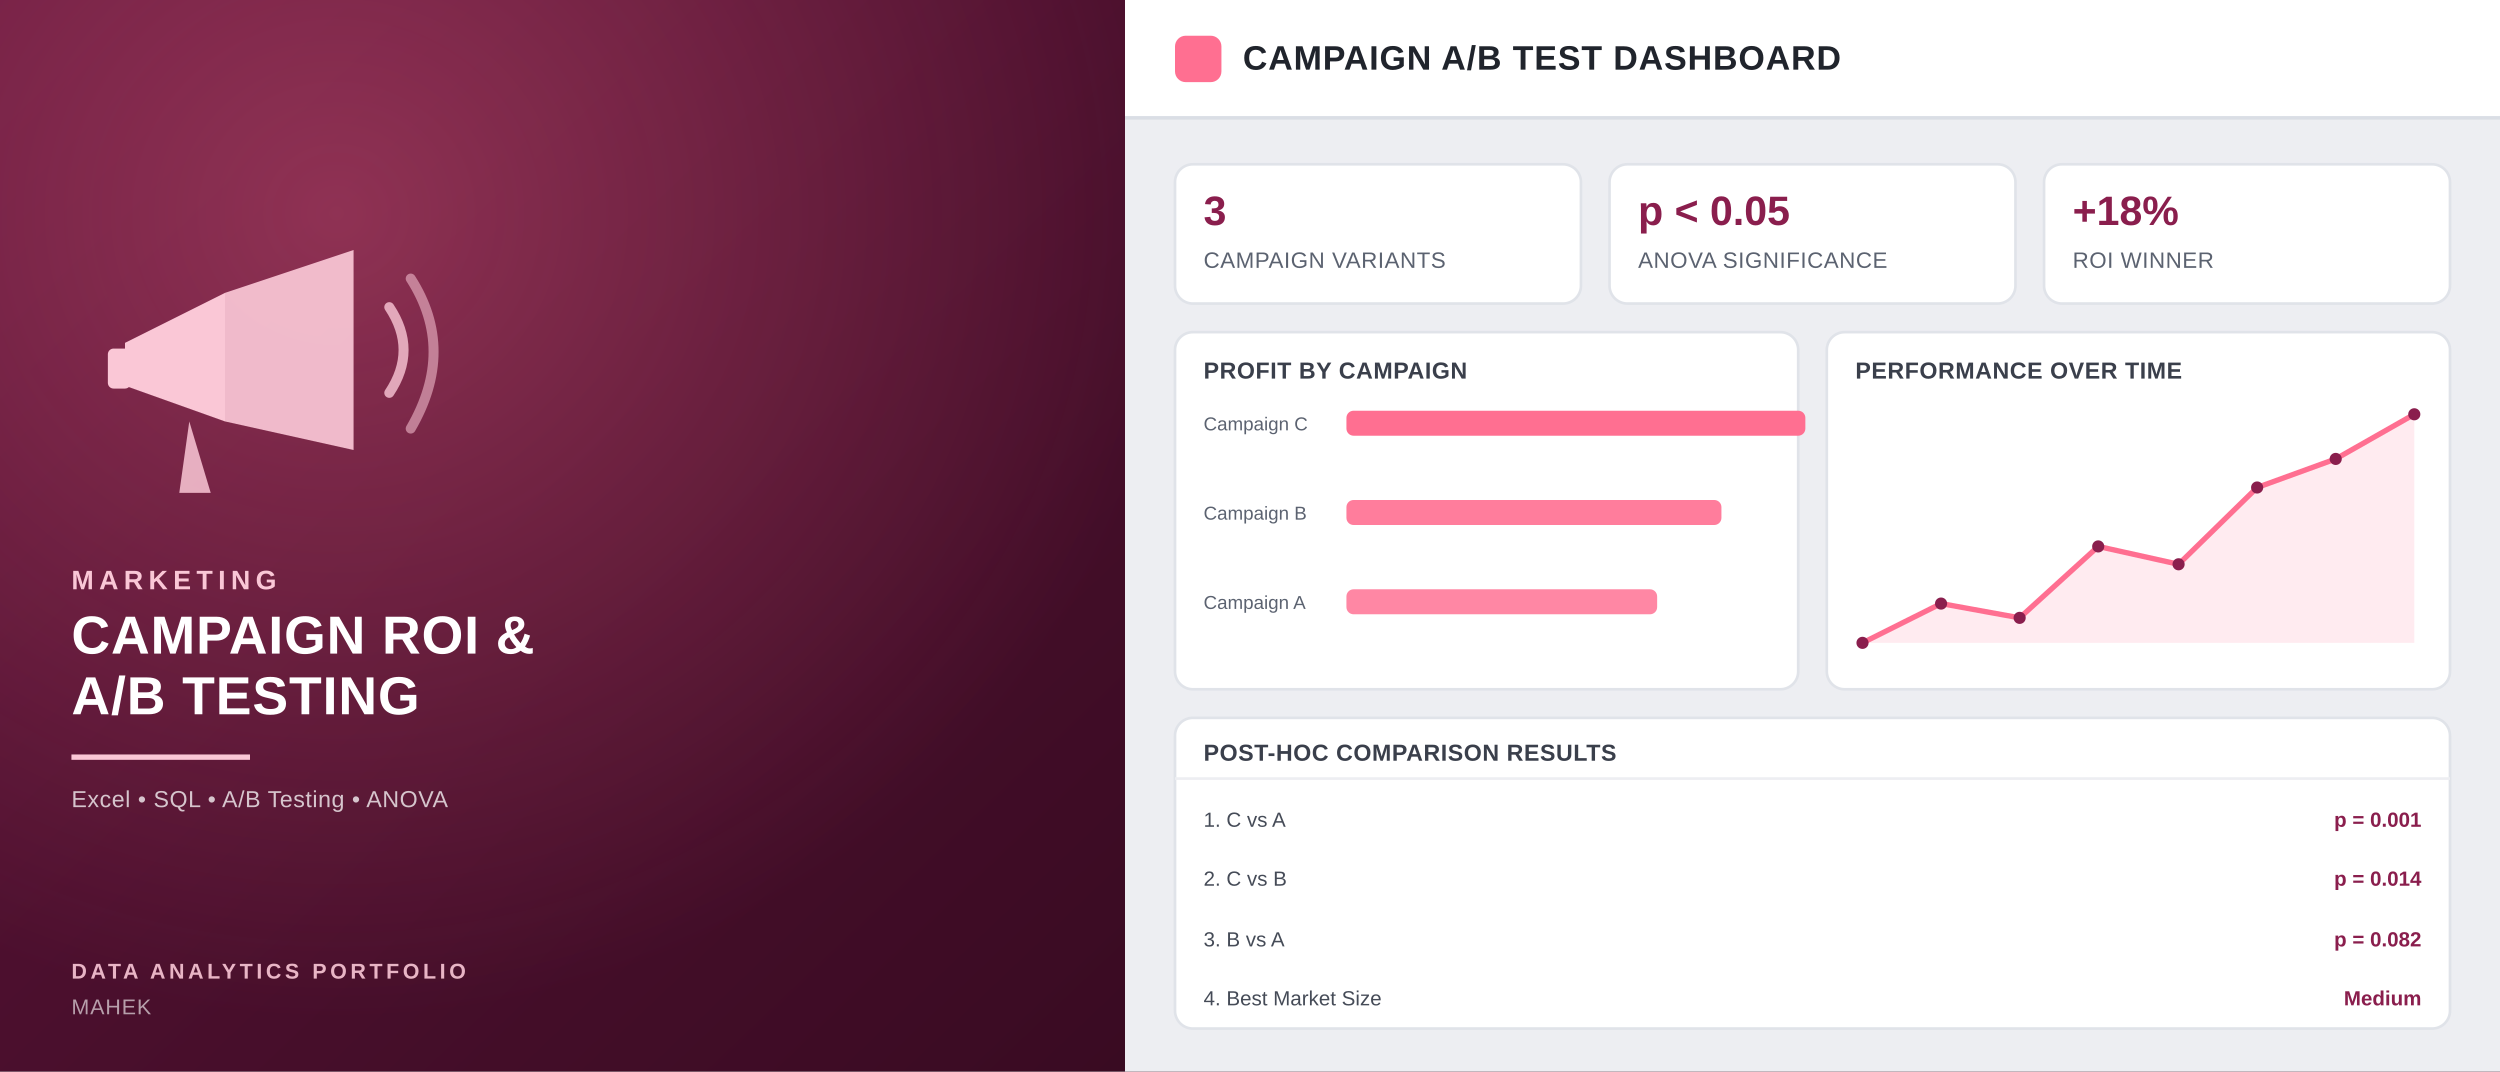
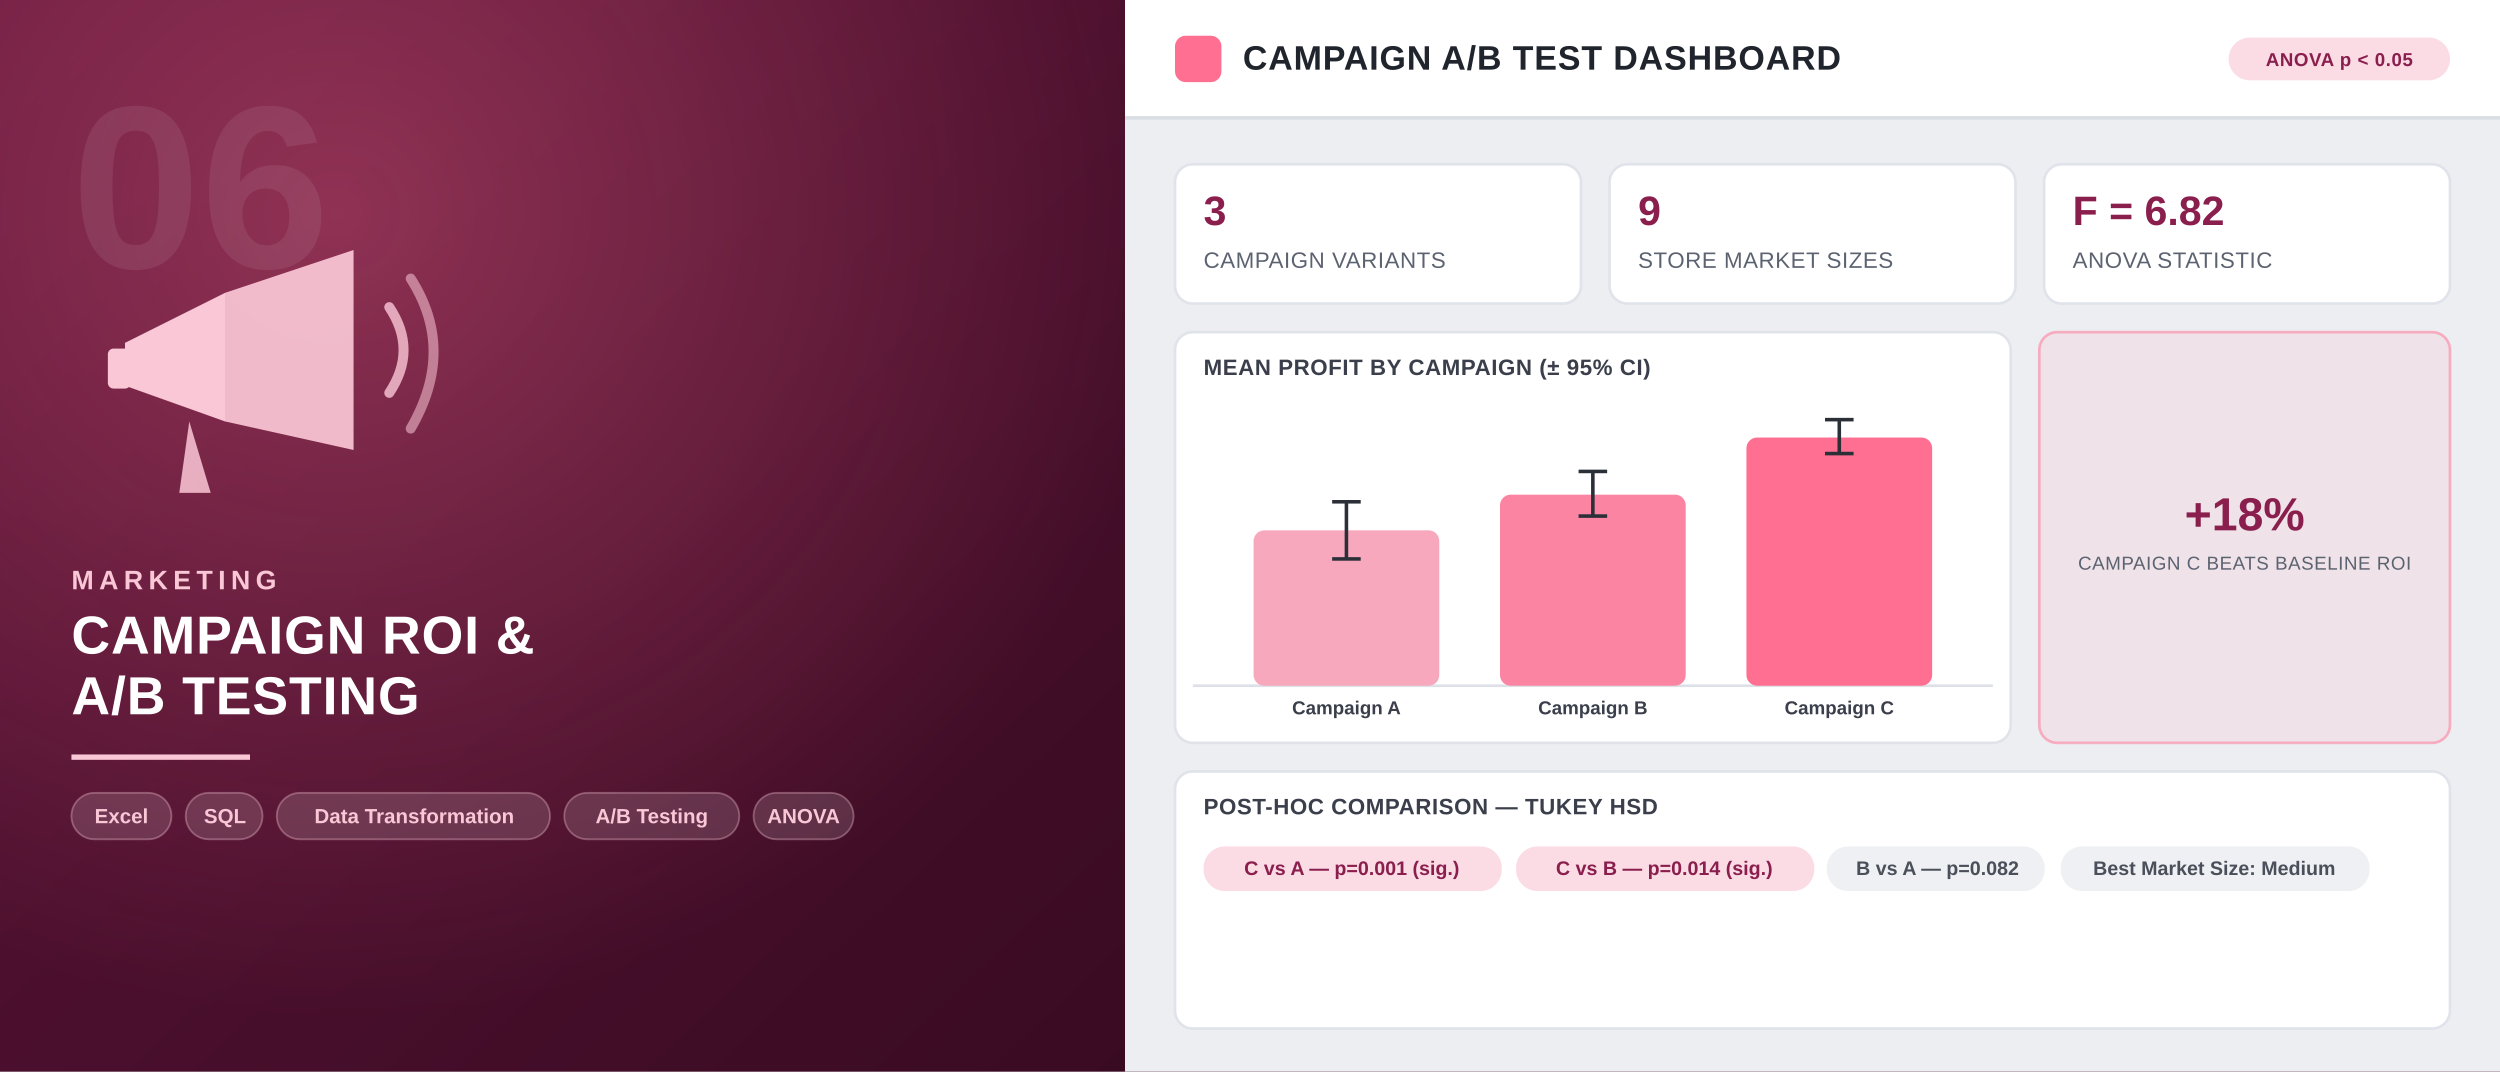
<svg xmlns="http://www.w3.org/2000/svg" viewBox="0 0 1400 600" font-family="Arial, Helvetica, sans-serif">
  <defs>
-     <linearGradient id="leftGrad" x1="0%" y1="0%" x2="100%" y2="100%">
+     <linearGradient id="leftGrad06" x1="0%" y1="0%" x2="100%" y2="100%">
      <stop offset="0%" stop-color="#5C1338" />
      <stop offset="100%" stop-color="#390B22" />
    </linearGradient>
-     <radialGradient id="glow" cx="30%" cy="20%" r="75%">
+     <radialGradient id="glow06" cx="30%" cy="20%" r="75%">
      <stop offset="0%" stop-color="#FF6F91" stop-opacity="0.35" />
      <stop offset="100%" stop-color="#FF6F91" stop-opacity="0" />
    </radialGradient>
  </defs>
  <rect x="0" y="0" width="1400" height="600" fill="#390B22" />
-   <rect x="0" y="0" width="630" height="600" fill="url(#leftGrad)" />
-   <rect x="0" y="0" width="630" height="600" fill="url(#glow)" />
+   <rect x="0" y="0" width="630" height="600" fill="url(#leftGrad06)" />
+   <rect x="0" y="0" width="630" height="600" fill="url(#glow06)" />
+   <text x="40" y="150" font-size="130" font-weight="800" fill="#FFFFFF" opacity="0.08">06</text>
  <g transform="translate(150,200) scale(0.8)">
    <g>
      <path d="M -100 -10 L -30 -45 L -30 45 L -100 20 Z" fill="#FAC7D6" />
      <path d="M -30 -45 L 60 -75 L 60 65 L -30 45 Z" fill="#FAC7D6" opacity="0.92" />
      <rect x="-112" y="-6" width="16" height="28" rx="4" fill="#FAC7D6" />
      <path d="M -55 45 L -40 95 L -62 95 Z" fill="#FAC7D6" opacity="0.85" />
      <path d="M 85 -35 Q 105 -5 85 25" fill="none" stroke="#FAC7D6" stroke-width="7" stroke-linecap="round" opacity="0.8" />
      <path d="M 100 -55 Q 132 -5 100 50" fill="none" stroke="#FAC7D6" stroke-width="7" stroke-linecap="round" opacity="0.55" />
    </g>
  </g>
  <text x="40" y="330" font-size="15" font-weight="700" letter-spacing="3" fill="#FAC7D6">MARKETING</text>
  <text x="40" y="366" font-size="30" font-weight="800" fill="#FFFFFF" letter-spacing="0.5">CAMPAIGN ROI &amp;</text>
  <text x="40" y="400" font-size="30" font-weight="800" fill="#FFFFFF" letter-spacing="0.5">A/B TESTING</text>
  <line x1="40" y1="424" x2="140" y2="424" stroke="#FAC7D6" stroke-width="3" />
-   <text x="40" y="452" font-size="13" fill="#FFFFFF" opacity="0.75" letter-spacing="0.3">Excel   •   SQL   •   A/B Testing   •   ANOVA</text>
-   <text x="40" y="548" font-size="12" font-weight="700" letter-spacing="2" fill="#FAC7D6" opacity="0.9">DATA ANALYTICS PORTFOLIO</text>
-   <text x="40" y="568" font-size="12" fill="#FFFFFF" opacity="0.6" letter-spacing="0.5">MAHEK</text>
+   <rect x="40" y="444" width="56" height="26" rx="13" fill="#FFFFFF" fill-opacity="0.14" stroke="#FAC7D6" stroke-opacity="0.35" stroke-width="1" />
+   <text x="68" y="461" font-family="Arial, Helvetica, sans-serif" font-size="11.5" font-weight="700" fill="#FAC7D6" text-anchor="middle">Excel</text>
+   <rect x="104" y="444" width="43" height="26" rx="13" fill="#FFFFFF" fill-opacity="0.14" stroke="#FAC7D6" stroke-opacity="0.35" stroke-width="1" />
+   <text x="126" y="461" font-family="Arial, Helvetica, sans-serif" font-size="11.5" font-weight="700" fill="#FAC7D6" text-anchor="middle">SQL</text>
+   <rect x="155" y="444" width="153" height="26" rx="13" fill="#FFFFFF" fill-opacity="0.14" stroke="#FAC7D6" stroke-opacity="0.35" stroke-width="1" />
+   <text x="232" y="461" font-family="Arial, Helvetica, sans-serif" font-size="11.5" font-weight="700" fill="#FAC7D6" text-anchor="middle">Data Transformation</text>
+   <rect x="316" y="444" width="98" height="26" rx="13" fill="#FFFFFF" fill-opacity="0.14" stroke="#FAC7D6" stroke-opacity="0.35" stroke-width="1" />
+   <text x="365" y="461" font-family="Arial, Helvetica, sans-serif" font-size="11.5" font-weight="700" fill="#FAC7D6" text-anchor="middle">A/B Testing</text>
+   <rect x="422" y="444" width="56" height="26" rx="13" fill="#FFFFFF" fill-opacity="0.14" stroke="#FAC7D6" stroke-opacity="0.35" stroke-width="1" />
+   <text x="450" y="461" font-family="Arial, Helvetica, sans-serif" font-size="11.5" font-weight="700" fill="#FAC7D6" text-anchor="middle">ANOVA</text>
  <rect x="630" y="0" width="770" height="600" fill="#EDEEF2" />
  <rect x="630" y="0" width="770" height="66" fill="#FFFFFF" />
  <line x1="630" y1="66" x2="1400" y2="66" stroke="#DADEE5" stroke-width="2" />
  <rect x="658" y="20" width="26" height="26" rx="6" fill="#FF6F91" />
  <text x="696" y="39" font-family="Arial, Helvetica, sans-serif" font-size="19" font-weight="700" fill="#20242C" letter-spacing="0.5">CAMPAIGN A/B TEST DASHBOARD</text>
+   <rect x="1248" y="21" width="124" height="24" rx="12" fill="#FBDCE5" />
+   <text x="1310" y="37" font-family="Arial, Helvetica, sans-serif" font-size="10.5" font-weight="700" fill="#8A1E4D" text-anchor="middle" letter-spacing="0.3">ANOVA p &lt; 0.05</text>
  <rect x="658.0" y="92" width="227.333" height="78" rx="10" fill="#FFFFFF" stroke="#E0E3E9" stroke-width="1.5" />
  <text x="674.0" y="126" font-family="Arial, Helvetica, sans-serif" font-size="23" font-weight="800" fill="#8A1E4D">3</text>
  <text x="674.0" y="150" font-family="Arial, Helvetica, sans-serif" font-size="12.5" fill="#5B6270" letter-spacing="0.3">CAMPAIGN VARIANTS</text>
  <rect x="901.333" y="92" width="227.333" height="78" rx="10" fill="#FFFFFF" stroke="#E0E3E9" stroke-width="1.5" />
-   <text x="917.333" y="126" font-family="Arial, Helvetica, sans-serif" font-size="23" font-weight="800" fill="#8A1E4D">p &lt; 0.05</text>
-   <text x="917.333" y="150" font-family="Arial, Helvetica, sans-serif" font-size="12.5" fill="#5B6270" letter-spacing="0.3">ANOVA SIGNIFICANCE</text>
+   <text x="917.333" y="126" font-family="Arial, Helvetica, sans-serif" font-size="23" font-weight="800" fill="#8A1E4D">9</text>
+   <text x="917.333" y="150" font-family="Arial, Helvetica, sans-serif" font-size="12.5" fill="#5B6270" letter-spacing="0.3">STORE MARKET SIZES</text>
  <rect x="1144.667" y="92" width="227.333" height="78" rx="10" fill="#FFFFFF" stroke="#E0E3E9" stroke-width="1.5" />
-   <text x="1160.667" y="126" font-family="Arial, Helvetica, sans-serif" font-size="23" font-weight="800" fill="#8A1E4D">+18%</text>
-   <text x="1160.667" y="150" font-family="Arial, Helvetica, sans-serif" font-size="12.5" fill="#5B6270" letter-spacing="0.3">ROI WINNER</text>
-   <rect x="658" y="186" width="349.0" height="200" rx="10" fill="#FFFFFF" stroke="#E0E3E9" stroke-width="1.5" />
-   <text x="674" y="212" font-family="Arial, Helvetica, sans-serif" font-size="13" font-weight="700" fill="#3A3F4B" letter-spacing="0.3">PROFIT BY CAMPAIGN</text>
-   <text x="674" y="241.0" font-family="Arial, Helvetica, sans-serif" font-size="10.5" fill="#5B6270">Campaign C</text>
-   <rect x="754" y="230.0" width="257" height="14" rx="4" fill="#FF6F91" opacity="1.00" />
-   <text x="674" y="291.0" font-family="Arial, Helvetica, sans-serif" font-size="10.5" fill="#5B6270">Campaign B</text>
-   <rect x="754" y="280.0" width="210" height="14" rx="4" fill="#FF6F91" opacity="0.90" />
-   <text x="674" y="341.0" font-family="Arial, Helvetica, sans-serif" font-size="10.5" fill="#5B6270">Campaign A</text>
-   <rect x="754" y="330.0" width="174" height="14" rx="4" fill="#FF6F91" opacity="0.83" />
-   <rect x="1023.0" y="186" width="349.0" height="200" rx="10" fill="#FFFFFF" stroke="#E0E3E9" stroke-width="1.5" />
-   <text x="1039.0" y="212" font-family="Arial, Helvetica, sans-serif" font-size="13" font-weight="700" fill="#3A3F4B" letter-spacing="0.3">PERFORMANCE OVER TIME</text>
-   <polyline points="1043,360 1043,360 1087,338 1131,346 1175,306 1220,316 1264,273 1308,257 1352,232 1352,360" fill="#FF6F91" opacity="0.14" />
-   <polyline points="1043,360 1087,338 1131,346 1175,306 1220,316 1264,273 1308,257 1352,232" fill="none" stroke="#FF6F91" stroke-width="3" stroke-linecap="round" stroke-linejoin="round" />
-   <circle cx="1043" cy="360" r="3.4" fill="#8A1E4D" />
-   <circle cx="1087" cy="338" r="3.4" fill="#8A1E4D" />
-   <circle cx="1131" cy="346" r="3.4" fill="#8A1E4D" />
-   <circle cx="1175" cy="306" r="3.4" fill="#8A1E4D" />
-   <circle cx="1220" cy="316" r="3.4" fill="#8A1E4D" />
-   <circle cx="1264" cy="273" r="3.4" fill="#8A1E4D" />
-   <circle cx="1308" cy="257" r="3.4" fill="#8A1E4D" />
-   <circle cx="1352" cy="232" r="3.4" fill="#8A1E4D" />
-   <rect x="658" y="402" width="714" height="174" rx="10" fill="#FFFFFF" stroke="#E0E3E9" stroke-width="1.5" />
-   <text x="674" y="426" font-family="Arial, Helvetica, sans-serif" font-size="13" font-weight="700" fill="#3A3F4B" letter-spacing="0.3">POST-HOC COMPARISON RESULTS</text>
-   <line x1="658" y1="436" x2="1372" y2="436" stroke="#EDEEF2" stroke-width="1.5" />
-   <text x="674" y="463" font-family="Arial, Helvetica, sans-serif" font-size="11.5" fill="#454B57">1.  C vs A</text>
-   <text x="1356" y="463" font-family="Arial, Helvetica, sans-serif" font-size="11.5" font-weight="700" fill="#8A1E4D" text-anchor="end">p = 0.001</text>
-   <text x="674" y="496" font-family="Arial, Helvetica, sans-serif" font-size="11.5" fill="#454B57">2.  C vs B</text>
-   <text x="1356" y="496" font-family="Arial, Helvetica, sans-serif" font-size="11.5" font-weight="700" fill="#8A1E4D" text-anchor="end">p = 0.014</text>
-   <text x="674" y="530" font-family="Arial, Helvetica, sans-serif" font-size="11.5" fill="#454B57">3.  B vs A</text>
-   <text x="1356" y="530" font-family="Arial, Helvetica, sans-serif" font-size="11.5" font-weight="700" fill="#8A1E4D" text-anchor="end">p = 0.082</text>
-   <text x="674" y="563" font-family="Arial, Helvetica, sans-serif" font-size="11.5" fill="#454B57">4.  Best Market Size</text>
-   <text x="1356" y="563" font-family="Arial, Helvetica, sans-serif" font-size="11.5" font-weight="700" fill="#8A1E4D" text-anchor="end">Medium</text>
+   <text x="1160.667" y="126" font-family="Arial, Helvetica, sans-serif" font-size="23" font-weight="800" fill="#8A1E4D">F = 6.82</text>
+   <text x="1160.667" y="150" font-family="Arial, Helvetica, sans-serif" font-size="12.5" fill="#5B6270" letter-spacing="0.3">ANOVA STATISTIC</text>
+   <rect x="658" y="186" width="468" height="230" rx="10" fill="#FFFFFF" stroke="#E0E3E9" stroke-width="1.5" />
+   <text x="674" y="210" font-family="Arial, Helvetica, sans-serif" font-size="12.5" font-weight="700" fill="#3A3F4B" letter-spacing="0.3">MEAN PROFIT BY CAMPAIGN (± 95% CI)</text>
+   <line x1="668" y1="384" x2="1116" y2="384" stroke="#DDE0E6" stroke-width="1.5" />
+   <rect x="702" y="297" width="104" height="87" rx="6" fill="#F7A8BC" />
+   <line x1="754" y1="281" x2="754" y2="313" stroke="#2B2F38" stroke-width="2" />
+   <line x1="746" y1="281" x2="762" y2="281" stroke="#2B2F38" stroke-width="2" />
+   <line x1="746" y1="313" x2="762" y2="313" stroke="#2B2F38" stroke-width="2" />
+   <text x="754" y="400" font-family="Arial, Helvetica, sans-serif" font-size="10.5" font-weight="700" fill="#3A3F4B" text-anchor="middle">Campaign A</text>
+   <rect x="840" y="277" width="104" height="107" rx="6" fill="#FA84A2" />
+   <line x1="892" y1="264" x2="892" y2="289" stroke="#2B2F38" stroke-width="2" />
+   <line x1="884" y1="264" x2="900" y2="264" stroke="#2B2F38" stroke-width="2" />
+   <line x1="884" y1="289" x2="900" y2="289" stroke="#2B2F38" stroke-width="2" />
+   <text x="892" y="400" font-family="Arial, Helvetica, sans-serif" font-size="10.5" font-weight="700" fill="#3A3F4B" text-anchor="middle">Campaign B</text>
+   <rect x="978" y="245" width="104" height="139" rx="6" fill="#FF6F91" />
+   <line x1="1030" y1="235" x2="1030" y2="254" stroke="#2B2F38" stroke-width="2" />
+   <line x1="1022" y1="235" x2="1038" y2="235" stroke="#2B2F38" stroke-width="2" />
+   <line x1="1022" y1="254" x2="1038" y2="254" stroke="#2B2F38" stroke-width="2" />
+   <text x="1030" y="400" font-family="Arial, Helvetica, sans-serif" font-size="10.5" font-weight="700" fill="#3A3F4B" text-anchor="middle">Campaign C</text>
+   <rect x="1142" y="186" width="230" height="230" rx="10" fill="#FF6F91" opacity="0.10" />
+   <rect x="1142" y="186" width="230" height="230" rx="10" fill="none" stroke="#FF6F91" stroke-width="1.5" opacity="0.5" />
+   <text x="1257" y="297" font-family="Arial, Helvetica, sans-serif" font-size="26" font-weight="800" fill="#8A1E4D" text-anchor="middle">+18%</text>
+   <text x="1257" y="319" font-family="Arial, Helvetica, sans-serif" font-size="10.5" fill="#5B6270" text-anchor="middle" letter-spacing="0.3">CAMPAIGN C BEATS BASELINE ROI</text>
+   <rect x="658" y="432" width="714" height="144" rx="10" fill="#FFFFFF" stroke="#E0E3E9" stroke-width="1.5" />
+   <text x="674" y="456" font-family="Arial, Helvetica, sans-serif" font-size="12.5" font-weight="700" fill="#3A3F4B" letter-spacing="0.3">POST-HOC COMPARISON — TUKEY HSD</text>
+   <rect x="674" y="474" width="167" height="25" rx="12" fill="#FBDCE5" />
+   <text x="757" y="490" font-family="Arial, Helvetica, sans-serif" font-size="11" font-weight="700" fill="#8A1E4D" text-anchor="middle">C vs A — p=0.001 (sig.)</text>
+   <rect x="849" y="474" width="167" height="25" rx="12" fill="#FBDCE5" />
+   <text x="932" y="490" font-family="Arial, Helvetica, sans-serif" font-size="11" font-weight="700" fill="#8A1E4D" text-anchor="middle">C vs B — p=0.014 (sig.)</text>
+   <rect x="1023" y="474" width="122" height="25" rx="12" fill="#EEF0F3" />
+   <text x="1085" y="490" font-family="Arial, Helvetica, sans-serif" font-size="11" font-weight="700" fill="#4A4F5A" text-anchor="middle">B vs A — p=0.082</text>
+   <rect x="1154" y="474" width="173" height="25" rx="12" fill="#EEF0F3" />
+   <text x="1240" y="490" font-family="Arial, Helvetica, sans-serif" font-size="11" font-weight="700" fill="#4A4F5A" text-anchor="middle">Best Market Size: Medium</text>
</svg>
